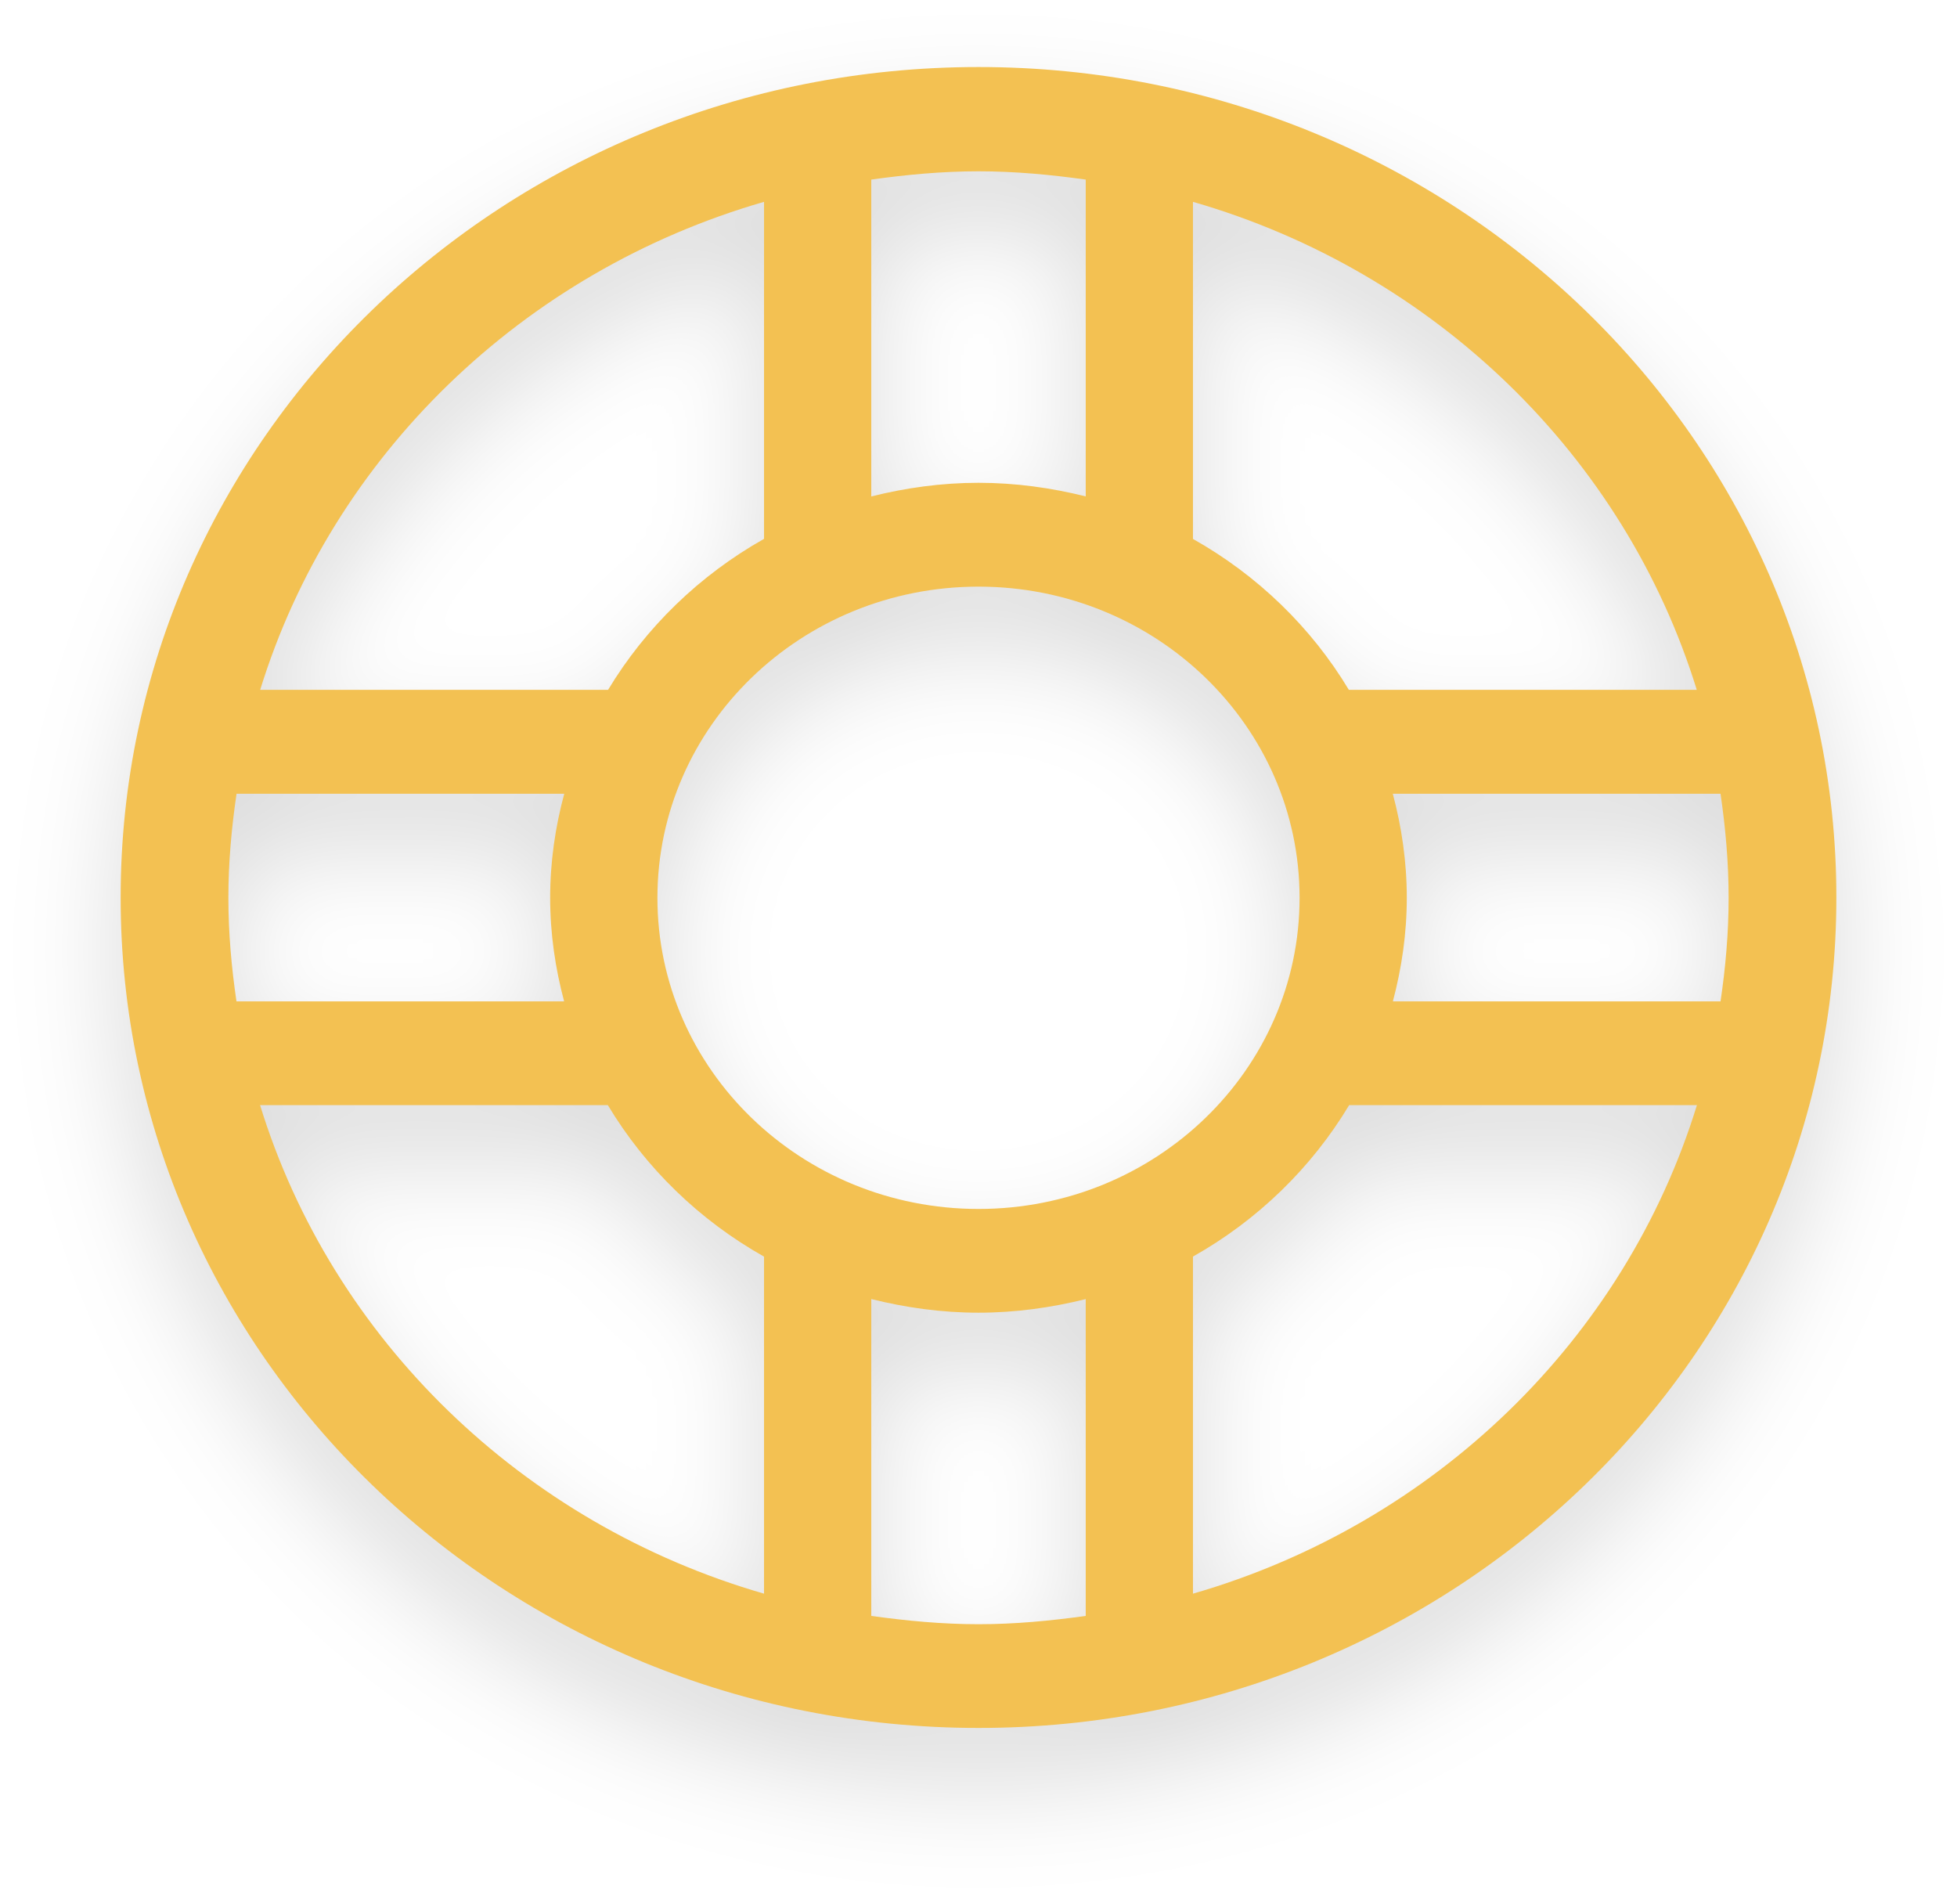
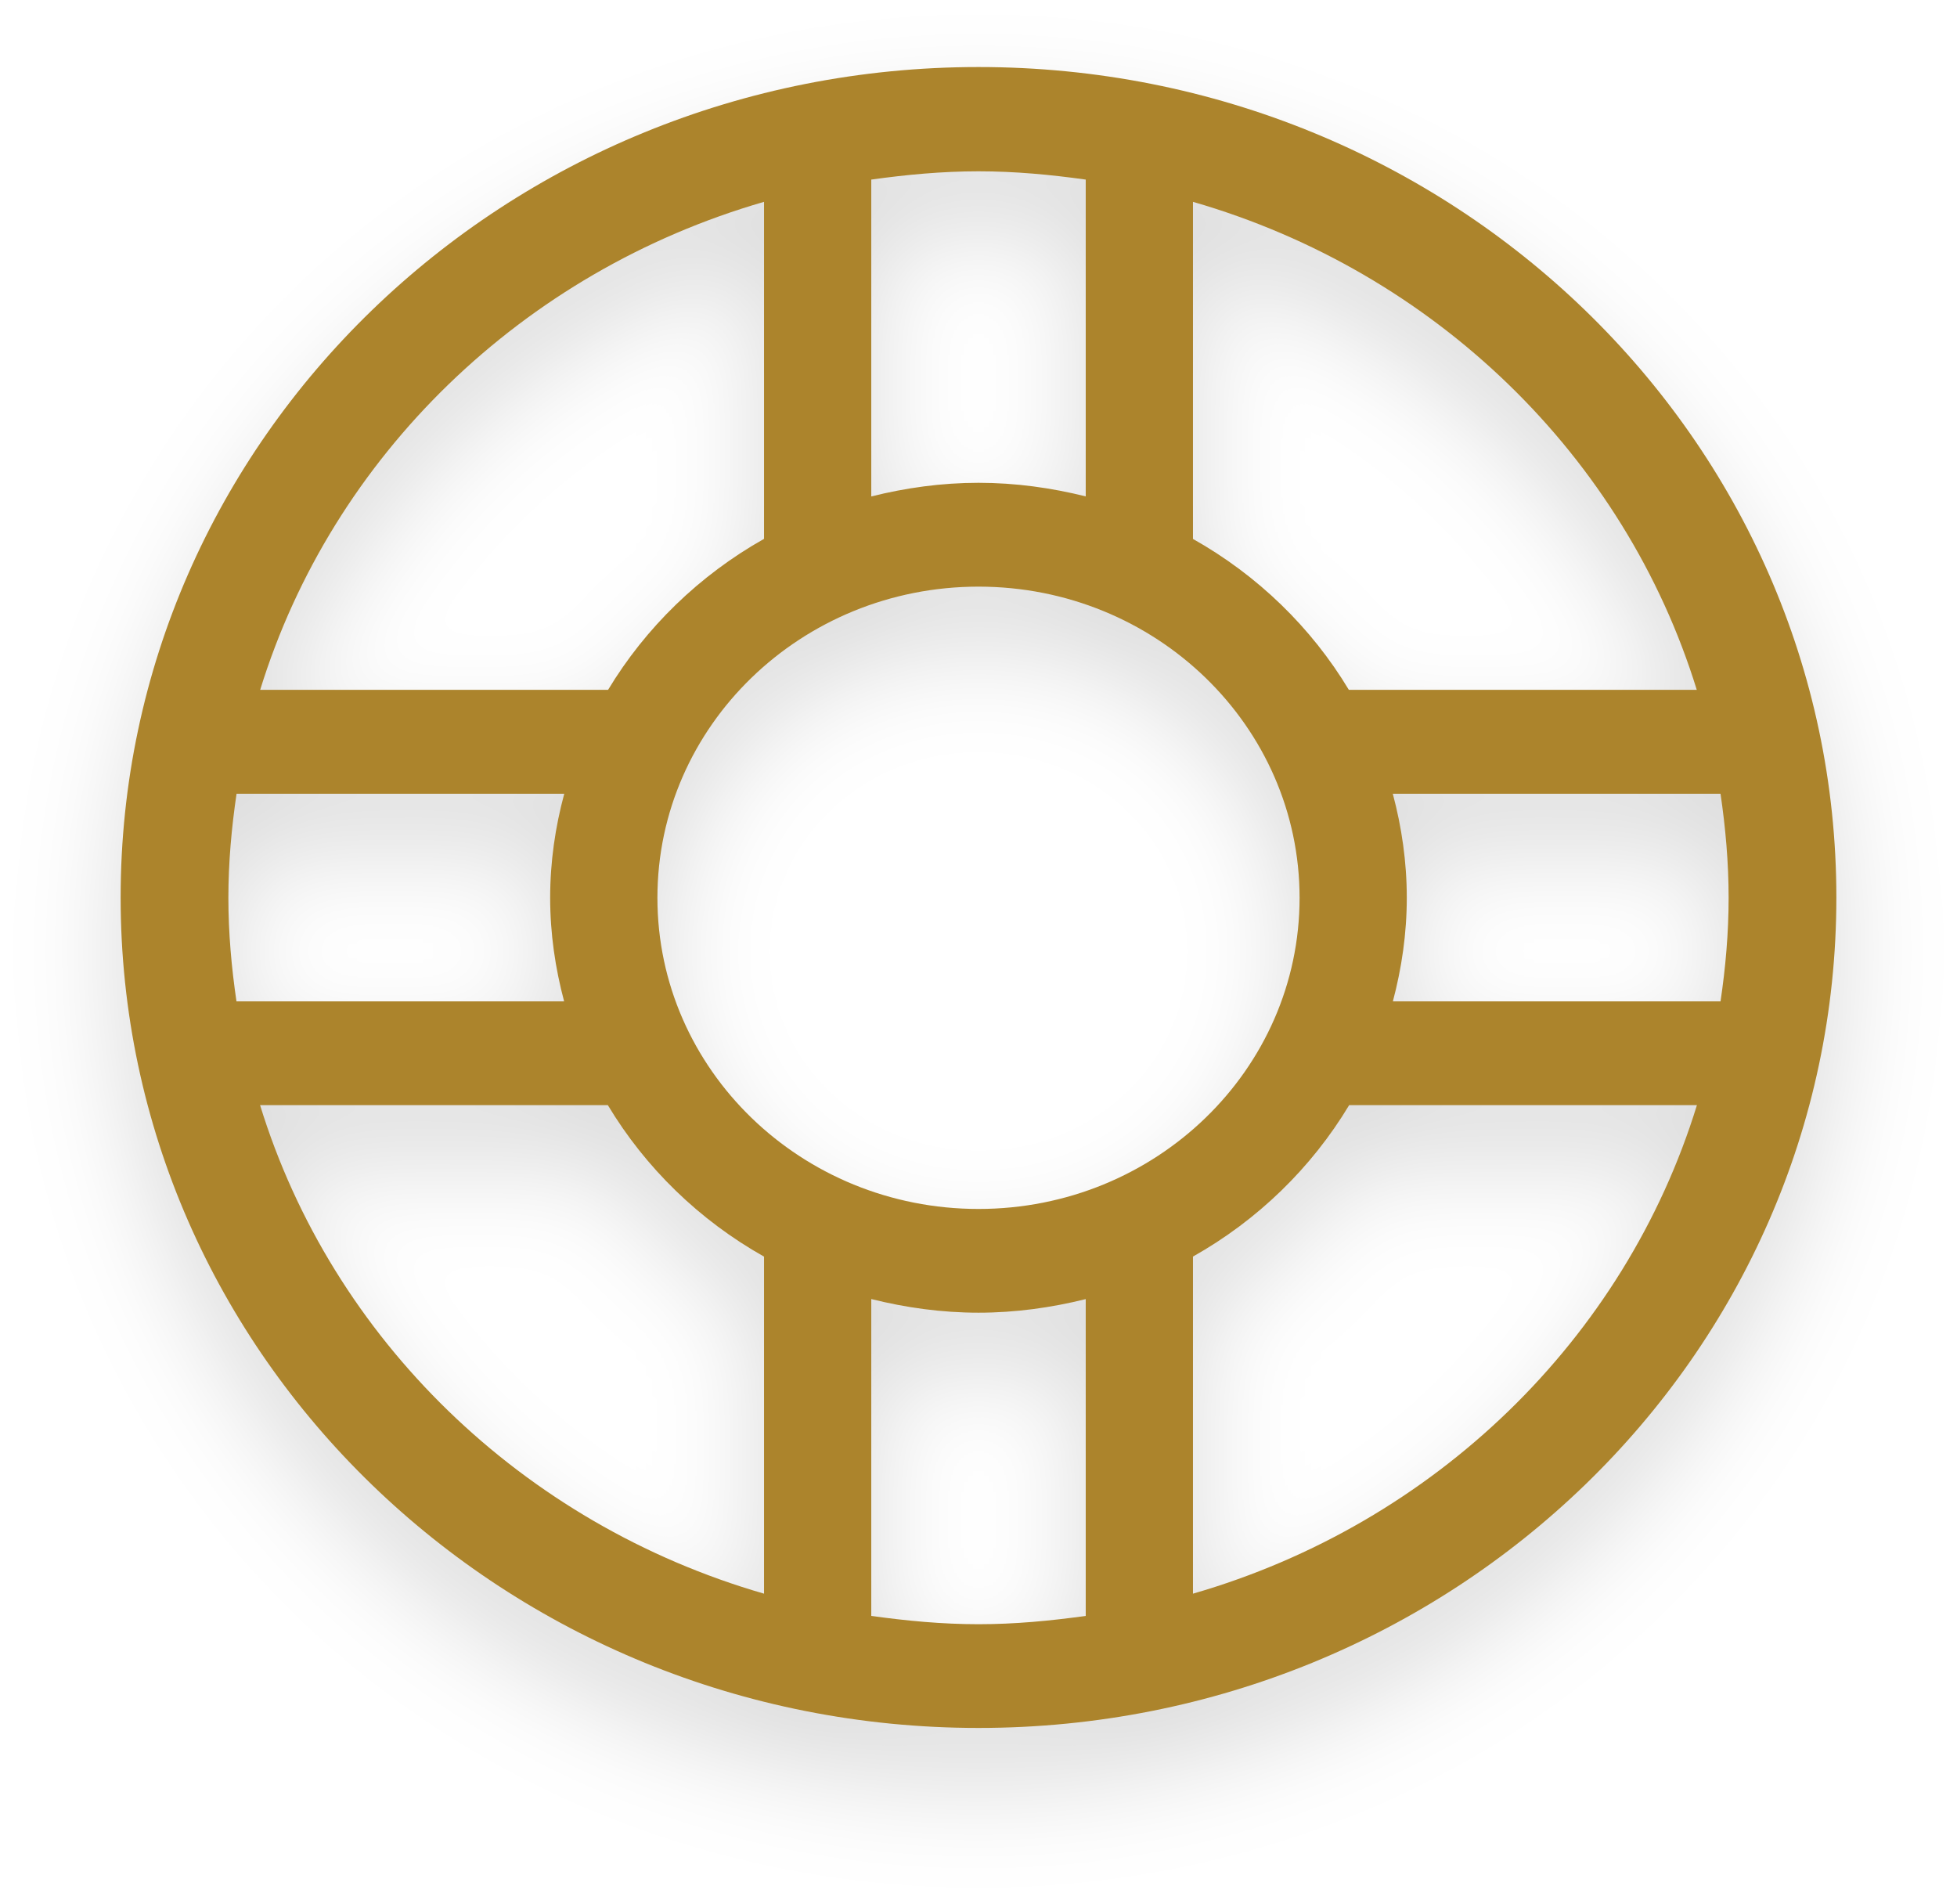
<svg xmlns="http://www.w3.org/2000/svg" xmlns:xlink="http://www.w3.org/1999/xlink" width="73px" height="71px" viewBox="0 0 73 71" version="1.1">
  <defs>
    <path d="M67.315,74.73 C65.917,72.402 63.909,70.455 61.5,69.101 L61.5,56.528 C70.513,59.131 77.601,66.009 80.293,74.73 L67.315,74.73 Z M81.481,82.484 C81.481,83.797 81.367,85.085 81.179,86.349 L68.957,86.349 C69.285,85.113 69.476,83.821 69.476,82.484 C69.476,81.142 69.285,79.844 68.954,78.604 L81.179,78.604 C81.365,79.872 81.481,81.166 81.481,82.484 L81.481,82.484 Z M61.5,108.44 L61.5,95.867 C63.916,94.508 65.923,92.554 67.327,90.218 L80.299,90.218 C77.612,98.947 70.52,105.834 61.5,108.44 L61.5,108.44 Z M57.5,109.269 C56.19,109.452 54.862,109.579 53.501,109.579 C52.138,109.579 50.81,109.452 49.5,109.269 L49.5,97.451 C50.781,97.771 52.118,97.96 53.501,97.96 C54.885,97.96 56.219,97.771 57.5,97.453 L57.5,109.269 Z M45.5,108.44 C36.48,105.834 29.388,98.947 26.701,90.218 L39.673,90.218 C41.075,92.554 43.084,94.51 45.5,95.869 L45.5,108.44 Z M25.519,82.484 C25.519,81.166 25.637,79.872 25.824,78.604 L38.048,78.604 C37.713,79.844 37.522,81.142 37.522,82.484 C37.522,83.821 37.713,85.113 38.043,86.349 L25.821,86.349 C25.635,85.085 25.519,83.797 25.519,82.484 L25.519,82.484 Z M45.5,56.528 L45.5,69.098 C43.091,70.455 41.086,72.402 39.682,74.73 L26.705,74.73 C29.396,66.009 36.489,59.131 45.5,56.528 L45.5,56.528 Z M65.477,82.486 C65.477,88.896 60.114,94.091 53.501,94.091 C46.888,94.091 41.523,88.896 41.523,82.486 C41.523,76.076 46.888,70.88 53.501,70.88 C60.114,70.88 65.477,76.076 65.477,82.486 L65.477,82.486 Z M49.5,55.698 C50.81,55.515 52.138,55.389 53.501,55.389 C54.862,55.389 56.19,55.515 57.5,55.698 L57.5,67.514 C56.219,67.196 54.885,67.007 53.501,67.007 C52.118,67.007 50.781,67.196 49.5,67.516 L49.5,55.698 Z M53.501,51.5 C35.827,51.5 21.5,65.369 21.5,82.475 C21.5,99.583 35.827,113.448 53.501,113.448 C71.173,113.448 85.5,99.583 85.5,82.475 C85.5,65.369 71.173,51.5 53.501,51.5 L53.501,51.5 Z" id="path-1" />
    <filter x="-50%" y="-50%" width="200%" height="200%" filterUnits="objectBoundingBox" id="filter-2">
      <feOffset dx="0" dy="2" in="SourceAlpha" result="shadowOffsetOuter1" />
      <feGaussianBlur stdDeviation="2" in="shadowOffsetOuter1" result="shadowBlurOuter1" />
      <feColorMatrix values="0 0 0 0 0   0 0 0 0 0   0 0 0 0 0  0 0 0 0.145 0" type="matrix" in="shadowBlurOuter1" />
    </filter>
  </defs>
  <g id="Welcome" stroke="none" stroke-width="1" fill="none" fill-rule="evenodd">
    <g id="Energy-and-Minerals-Split-View" transform="translate(-1102, -2941)">
      <g id="Energy-and-Minerals-Data" transform="translate(761, 186)">
        <g id="Hydrokinetic-Leases" transform="translate(324, 2706)">
          <g id="Buoy-Icon">
            <use fill="black" fill-opacity="1" filter="url(#filter-2)" xlink:href="#path-1" />
-             <use fill="#F3C152" fill-rule="evenodd" xlink:href="#path-1" />
+             <use fill="#AC842C" fill-rule="evenodd" xlink:href="#path-1" />
          </g>
        </g>
      </g>
    </g>
  </g>
</svg>
